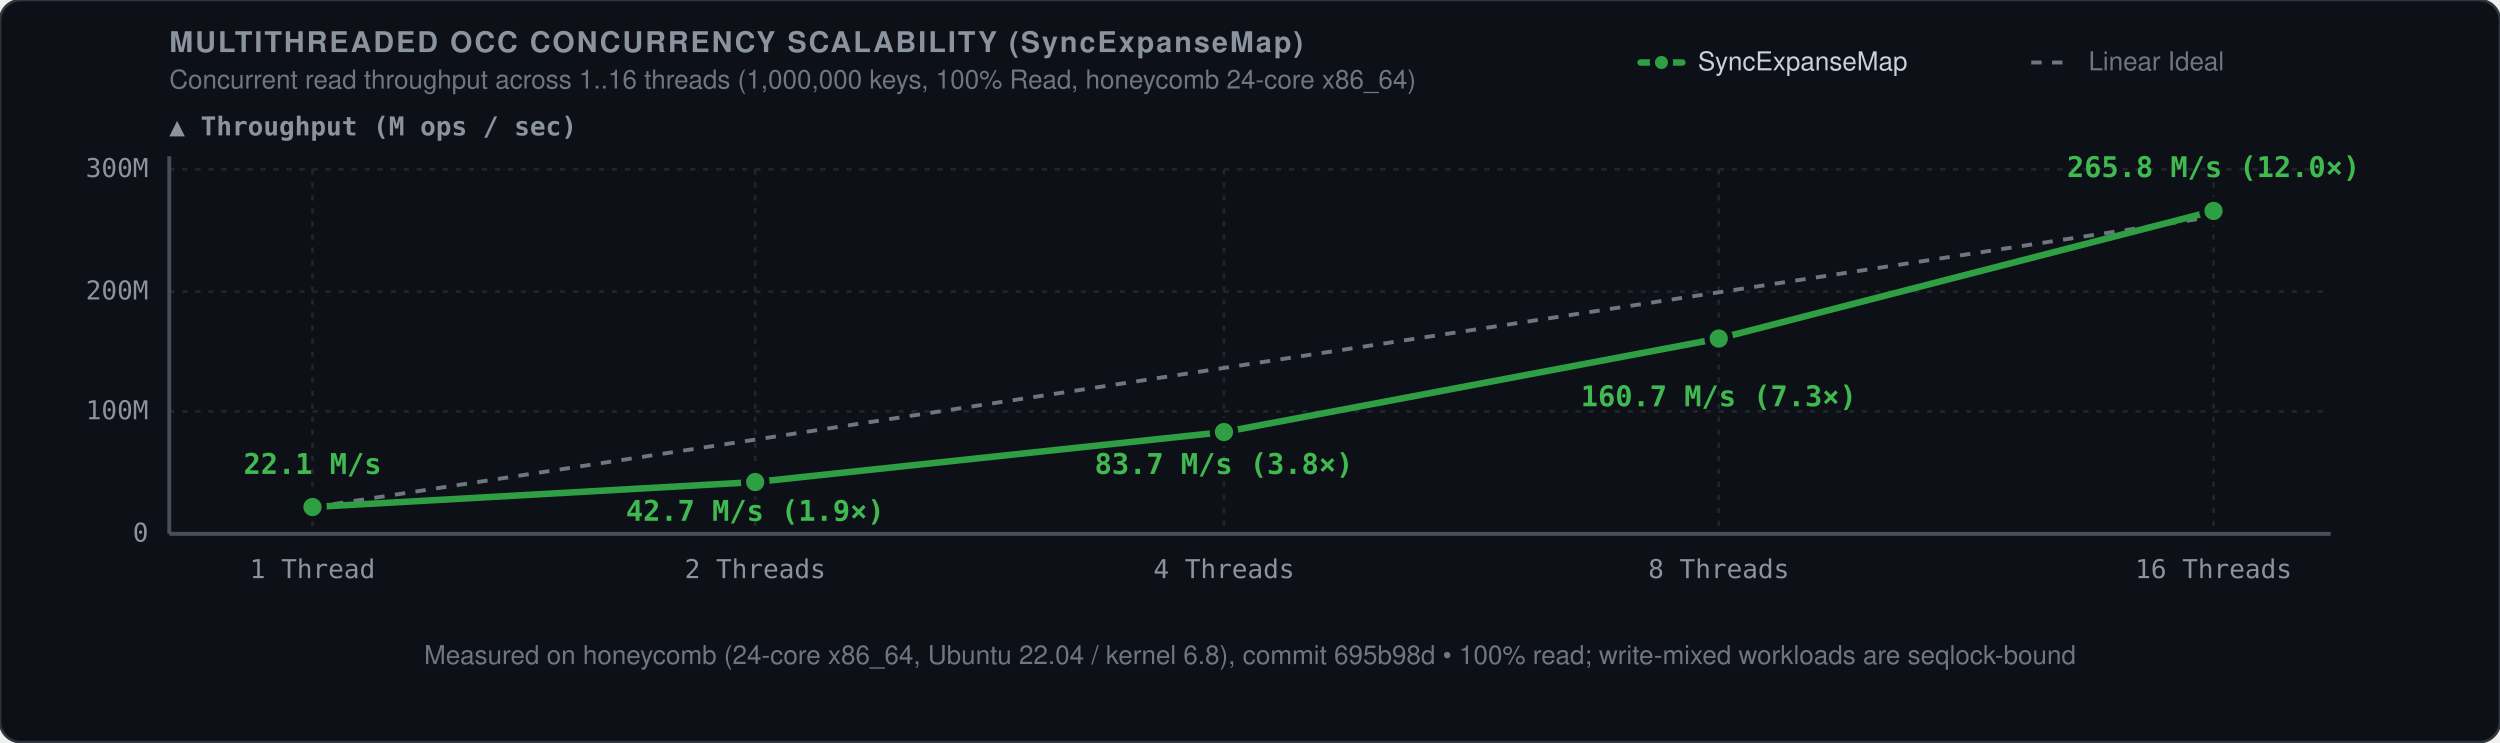
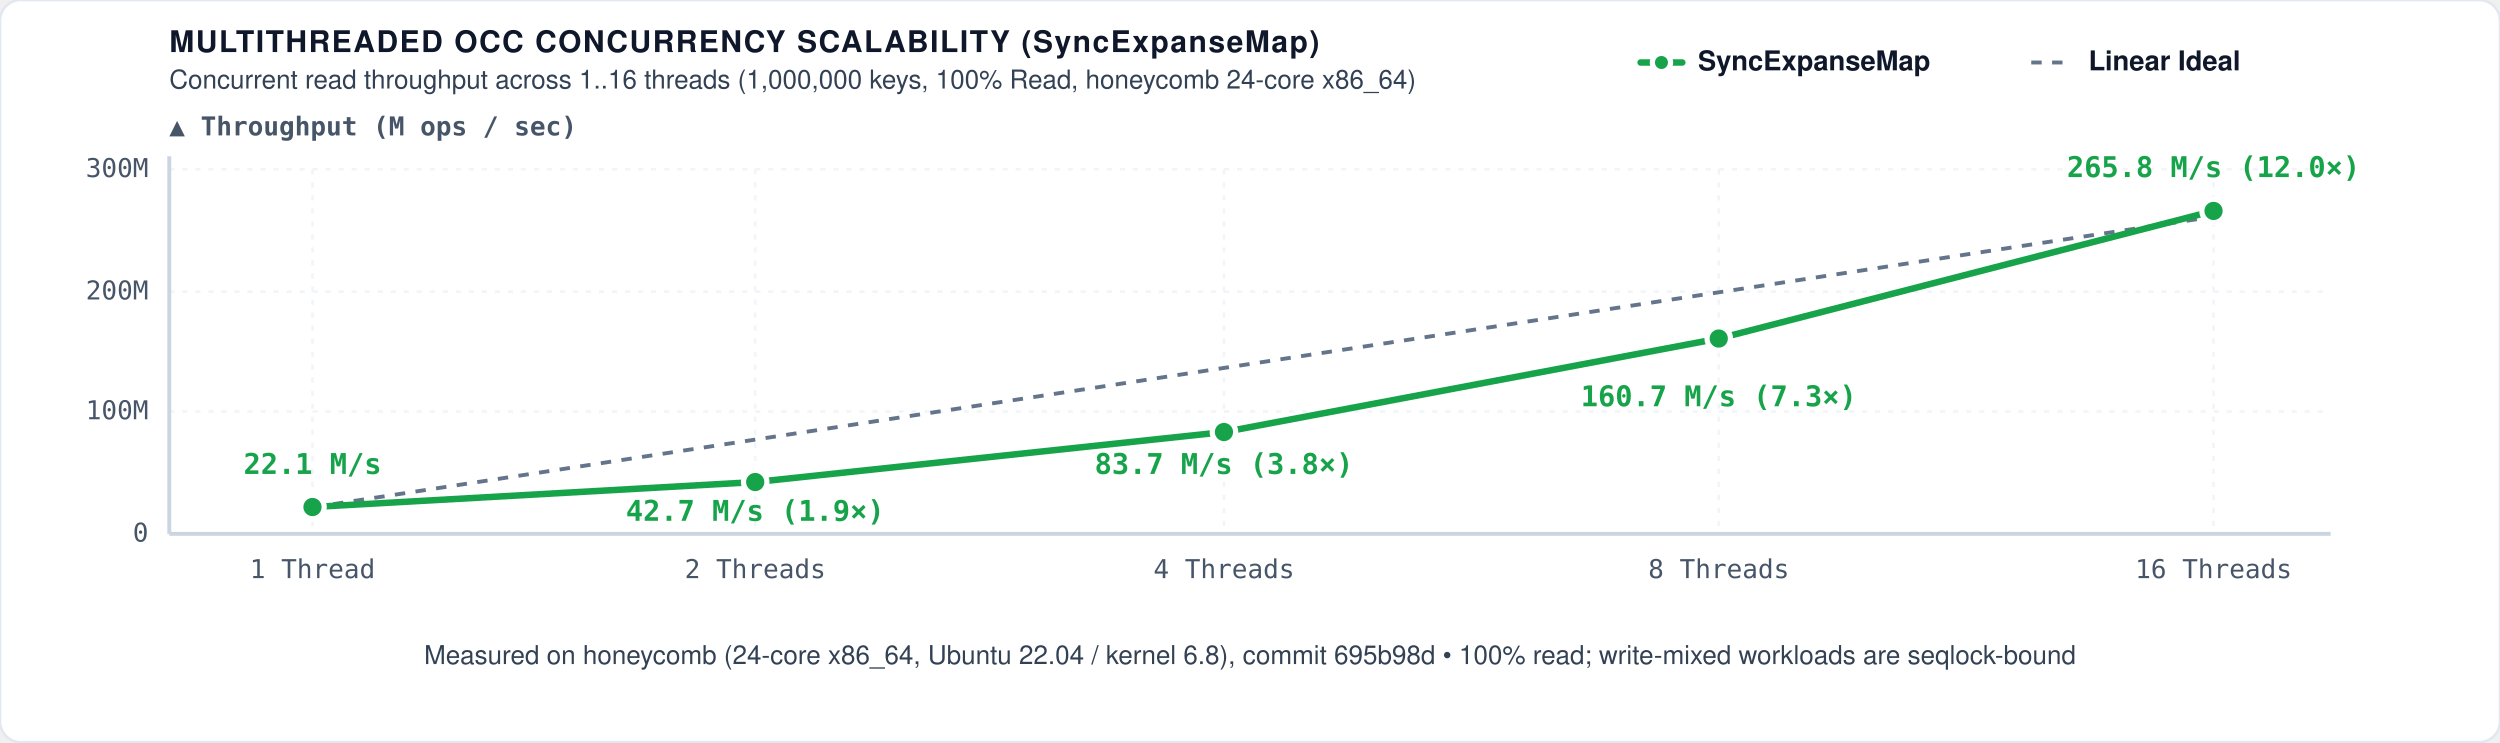
<svg xmlns="http://www.w3.org/2000/svg" viewBox="0 0 960 285" width="100%" height="100%">
  <defs>
    <style>
-       .bg { fill: #0d1117; }
-       .border { stroke: #30363d; stroke-width: 1px; fill: none; }
-       .grid { stroke: #21262d; stroke-width: 1px; stroke-dasharray: 2,3; }
-       .axis { stroke: #484f58; stroke-width: 1.5px; }
+       /* Default styles: Light theme by default for maximum compatibility */
+       .bg { fill: #ffffff; }
+       .border { stroke: #e2e8f0; stroke-width: 1px; fill: none; }
+       .grid { stroke: #f1f5f9; stroke-width: 1px; stroke-dasharray: 2,3; }
+       .axis { stroke: #cbd5e1; stroke-width: 1.5px; }
      
-       .t-title { font-family: -apple-system, BlinkMacSystemFont, "Segoe UI", Helvetica, Arial, sans-serif; font-size: 11px; font-weight: 700; letter-spacing: 0.8px; fill: #8b949e; text-transform: uppercase; }
-       .t-sub { font-family: -apple-system, BlinkMacSystemFont, "Segoe UI", Helvetica, Arial, sans-serif; font-size: 10px; fill: #6e7681; }
-       .t-unit { font-family: ui-monospace, SFMono-Regular, Menlo, monospace; font-size: 10px; font-weight: 600; fill: #8b949e; }
-       .t-tick { font-family: ui-monospace, SFMono-Regular, Menlo, monospace; font-size: 10px; fill: #8b949e; }
-       .t-legend { font-family: -apple-system, BlinkMacSystemFont, "Segoe UI", Helvetica, Arial, sans-serif; font-size: 10px; fill: #c9d1d9; }
+       .t-title { font-family: -apple-system, BlinkMacSystemFont, "Segoe UI", Helvetica, Arial, sans-serif; font-size: 11.5px; font-weight: 700; letter-spacing: 0.6px; fill: #0f172a; text-transform: uppercase; }
+       .t-sub { font-family: -apple-system, BlinkMacSystemFont, "Segoe UI", Helvetica, Arial, sans-serif; font-size: 10px; font-weight: 500; fill: #334155; }
+       .t-unit { font-family: ui-monospace, SFMono-Regular, Menlo, monospace; font-size: 10px; font-weight: 600; fill: #475569; }
+       .t-tick { font-family: ui-monospace, SFMono-Regular, Menlo, monospace; font-size: 10px; font-weight: 500; fill: #475569; }
+       .t-legend { font-family: -apple-system, BlinkMacSystemFont, "Segoe UI", Helvetica, Arial, sans-serif; font-size: 10.5px; font-weight: 600; fill: #0f172a; }
      
-       .line-occ { fill: none; stroke: #2ea043; stroke-width: 2.5px; stroke-linecap: round; }
-       .line-linear { fill: none; stroke: #6e7681; stroke-width: 1.5px; stroke-dasharray: 4,4; }
-       .dot-occ { fill: #2ea043; stroke: #0d1117; stroke-width: 2px; }
-       .t-tag { font-family: ui-monospace, SFMono-Regular, Menlo, monospace; font-size: 11px; font-weight: 700; fill: #3fb950; }
+       .line-occ { fill: none; stroke: #16a34a; stroke-width: 2.5px; stroke-linecap: round; }
+       .line-linear { fill: none; stroke: #64748b; stroke-width: 1.5px; stroke-dasharray: 4,4; }
+       .dot-occ { fill: #16a34a; stroke: #ffffff; stroke-width: 2px; }
+       .t-tag { font-family: ui-monospace, SFMono-Regular, Menlo, monospace; font-size: 11px; font-weight: 700; fill: #16a34a; }

+       /* Dark theme overrides */
      @media (prefers-color-scheme: dark) {
        .bg { fill: #0d1117; }
        .border { stroke: #30363d; }
        .grid { stroke: #21262d; }
        .axis { stroke: #484f58; }
-         .t-title { fill: #8b949e; }
-         .t-sub { fill: #6e7681; }
-         .t-unit { fill: #8b949e; }
-         .t-tick { fill: #8b949e; }
-         .t-legend { fill: #c9d1d9; }
-         .line-occ { stroke: #2ea043; }
-         .dot-occ { fill: #2ea043; stroke: #0d1117; }
-         .line-linear { stroke: #6e7681; }
-         .t-tag { fill: #3fb950; }
-       }
- 
-       @media (prefers-color-scheme: light) {
-         .bg { fill: #ffffff; }
-         .border { stroke: #d0d7de; }
-         .grid { stroke: #eaeef2; }
-         .axis { stroke: #afb8c1; }
-         .t-title { fill: #57606a; }
-         .t-sub { fill: #8c959f; }
-         .t-unit { fill: #57606a; }
-         .t-tick { fill: #57606a; }
-         .t-legend { fill: #1f2328; }
-         .line-occ { stroke: #1a7f37; }
-         .dot-occ { fill: #1a7f37; stroke: #ffffff; }
-         .line-linear { stroke: #8c959f; }
-         .t-tag { fill: #1a7f37; }
+         .t-title { fill: #f0f6fc; }
+         .t-sub { fill: #94a3b8; }
+         .t-unit { fill: #94a3b8; }
+         .t-tick { fill: #94a3b8; }
+         .t-legend { fill: #f8fafc; }
+         .line-occ { stroke: #22c55e; }
+         .dot-occ { fill: #22c55e; stroke: #0d1117; }
+         .line-linear { stroke: #8b949e; }
+         .t-tag { fill: #4ade80; }
+         .t-win { fill: #4ade80; }
      }

      [data-theme="dark"] .bg, :root[data-theme="dark"] .bg { fill: #0d1117; }
      [data-theme="dark"] .border, :root[data-theme="dark"] .border { stroke: #30363d; }
      [data-theme="dark"] .grid, :root[data-theme="dark"] .grid { stroke: #21262d; }
      [data-theme="dark"] .axis, :root[data-theme="dark"] .axis { stroke: #484f58; }
-       [data-theme="dark"] .t-title, :root[data-theme="dark"] .t-title { fill: #8b949e; }
-       [data-theme="dark"] .t-sub, :root[data-theme="dark"] .t-sub { fill: #6e7681; }
-       [data-theme="dark"] .t-unit, :root[data-theme="dark"] .t-unit { fill: #8b949e; }
-       [data-theme="dark"] .t-tick, :root[data-theme="dark"] .t-tick { fill: #8b949e; }
-       [data-theme="dark"] .t-legend, :root[data-theme="dark"] .t-legend { fill: #c9d1d9; }
-       [data-theme="dark"] .line-occ, :root[data-theme="dark"] .line-occ { stroke: #2ea043; }
-       [data-theme="dark"] .dot-occ, :root[data-theme="dark"] .dot-occ { fill: #2ea043; stroke: #0d1117; }
-       [data-theme="dark"] .line-linear, :root[data-theme="dark"] .line-linear { stroke: #6e7681; }
-       [data-theme="dark"] .t-tag, :root[data-theme="dark"] .t-tag { fill: #3fb950; }
- 
-       [data-theme="light"] .bg, :root[data-theme="light"] .bg { fill: #ffffff; }
-       [data-theme="light"] .border, :root[data-theme="light"] .border { stroke: #d0d7de; }
-       [data-theme="light"] .grid, :root[data-theme="light"] .grid { stroke: #eaeef2; }
-       [data-theme="light"] .axis, :root[data-theme="light"] .axis { stroke: #afb8c1; }
-       [data-theme="light"] .t-title, :root[data-theme="light"] .t-title { fill: #57606a; }
-       [data-theme="light"] .t-sub, :root[data-theme="light"] .t-sub { fill: #8c959f; }
-       [data-theme="light"] .t-unit, :root[data-theme="light"] .t-unit { fill: #57606a; }
-       [data-theme="light"] .t-tick, :root[data-theme="light"] .t-tick { fill: #57606a; }
-       [data-theme="light"] .t-legend, :root[data-theme="light"] .t-legend { fill: #1f2328; }
-       [data-theme="light"] .line-occ, :root[data-theme="light"] .line-occ { stroke: #1a7f37; }
-       [data-theme="light"] .dot-occ, :root[data-theme="light"] .dot-occ { fill: #1a7f37; stroke: #ffffff; }
-       [data-theme="light"] .line-linear, :root[data-theme="light"] .line-linear { stroke: #8c959f; }
-       [data-theme="light"] .t-tag, :root[data-theme="light"] .t-tag { fill: #1a7f37; }
+       [data-theme="dark"] .t-title, :root[data-theme="dark"] .t-title { fill: #f0f6fc; }
+       [data-theme="dark"] .t-sub, :root[data-theme="dark"] .t-sub { fill: #94a3b8; }
+       [data-theme="dark"] .t-unit, :root[data-theme="dark"] .t-unit { fill: #94a3b8; }
+       [data-theme="dark"] .t-tick, :root[data-theme="dark"] .t-tick { fill: #94a3b8; }
+       [data-theme="dark"] .t-legend, :root[data-theme="dark"] .t-legend { fill: #f8fafc; }
+       [data-theme="dark"] .line-occ, :root[data-theme="dark"] .line-occ { stroke: #22c55e; }
+       [data-theme="dark"] .dot-occ, :root[data-theme="dark"] .dot-occ { fill: #22c55e; stroke: #0d1117; }
+       [data-theme="dark"] .line-linear, :root[data-theme="dark"] .line-linear { stroke: #8b949e; }
+       [data-theme="dark"] .t-tag, :root[data-theme="dark"] .t-tag { fill: #4ade80; }
    </style>
  </defs>
  <rect width="100%" height="100%" class="bg" rx="8" />
  <rect width="100%" height="100%" class="border" rx="8" />
  <g transform="translate(30, 20)">
    <text x="35" y="0" class="t-title">MULTITHREADED OCC CONCURRENCY SCALABILITY (SyncExpanseMap)</text>
    <text x="35" y="14" class="t-sub">Concurrent read throughput across 1..16 threads (1,000,000 keys, 100% Read, honeycomb 24-core x86_64)</text>
    <g transform="translate(600, 0)">
      <line x1="0" y1="4" x2="16" y2="4" class="line-occ" />
      <circle cx="8" cy="4" r="3.5" class="dot-occ" />
-       <text x="22" y="7" class="t-sub t-legend">SyncExpanseMap</text>
+       <text x="22" y="7" class="t-legend">SyncExpanseMap</text>
      <line x1="150" y1="4" x2="166" y2="4" class="line-linear" />
-       <text x="172" y="7" class="t-sub">Linear Ideal</text>
+       <text x="172" y="7" class="t-legend">Linear Ideal</text>
    </g>
    <text x="35" y="32" class="t-unit">▲ Throughput (M ops / sec)</text>
    <line x1="35" y1="185" x2="865" y2="185" class="axis" />
    <text x="27" y="188" class="t-tick" text-anchor="end">0</text>
    <line x1="35" y1="138" x2="865" y2="138" class="grid" />
    <text x="27" y="141" class="t-tick" text-anchor="end">100M</text>
    <line x1="35" y1="92" x2="865" y2="92" class="grid" />
    <text x="27" y="95" class="t-tick" text-anchor="end">200M</text>
    <line x1="35" y1="45" x2="865" y2="45" class="grid" />
    <text x="27" y="48" class="t-tick" text-anchor="end">300M</text>
    <line x1="35" y1="40" x2="35" y2="185" class="axis" />
    <line x1="90" y1="45" x2="90" y2="185" class="grid" />
    <text x="90" y="202" class="t-tick" text-anchor="middle">1 Thread</text>
    <line x1="260" y1="45" x2="260" y2="185" class="grid" />
    <text x="260" y="202" class="t-tick" text-anchor="middle">2 Threads</text>
    <line x1="440" y1="45" x2="440" y2="185" class="grid" />
    <text x="440" y="202" class="t-tick" text-anchor="middle">4 Threads</text>
    <line x1="630" y1="45" x2="630" y2="185" class="grid" />
    <text x="630" y="202" class="t-tick" text-anchor="middle">8 Threads</text>
    <line x1="820" y1="45" x2="820" y2="185" class="grid" />
    <text x="820" y="202" class="t-tick" text-anchor="middle">16 Threads</text>
    <line x1="90" y1="174.8" x2="820" y2="63.2" class="line-linear" />
    <polyline points="90,174.7 260,165.1 440,145.9 630,110.0 820,61.0" class="line-occ" />
    <circle cx="90" cy="174.7" r="4.5" class="dot-occ" />
    <text x="90" y="162" class="t-tag" text-anchor="middle">22.1 M/s</text>
    <circle cx="260" cy="165.1" r="4.5" class="dot-occ" />
    <text x="260" y="180" class="t-tag" text-anchor="middle">42.7 M/s (1.9×)</text>
    <circle cx="440" cy="145.9" r="4.5" class="dot-occ" />
    <text x="440" y="162" class="t-tag" text-anchor="middle">83.7 M/s (3.8×)</text>
    <circle cx="630" cy="110.0" r="4.5" class="dot-occ" />
    <text x="630" y="136" class="t-tag" text-anchor="middle">160.7 M/s (7.3×)</text>
    <circle cx="820" cy="61.0" r="4.5" class="dot-occ" />
    <text x="820" y="48" class="t-tag" text-anchor="middle">265.8 M/s (12.0×)</text>
    <text x="450" y="235" class="t-sub" text-anchor="middle">Measured on honeycomb (24-core x86_64, Ubuntu 22.04 / kernel 6.8), commit 695b98d • 100% read; write-mixed workloads are seqlock-bound</text>
  </g>
</svg>
